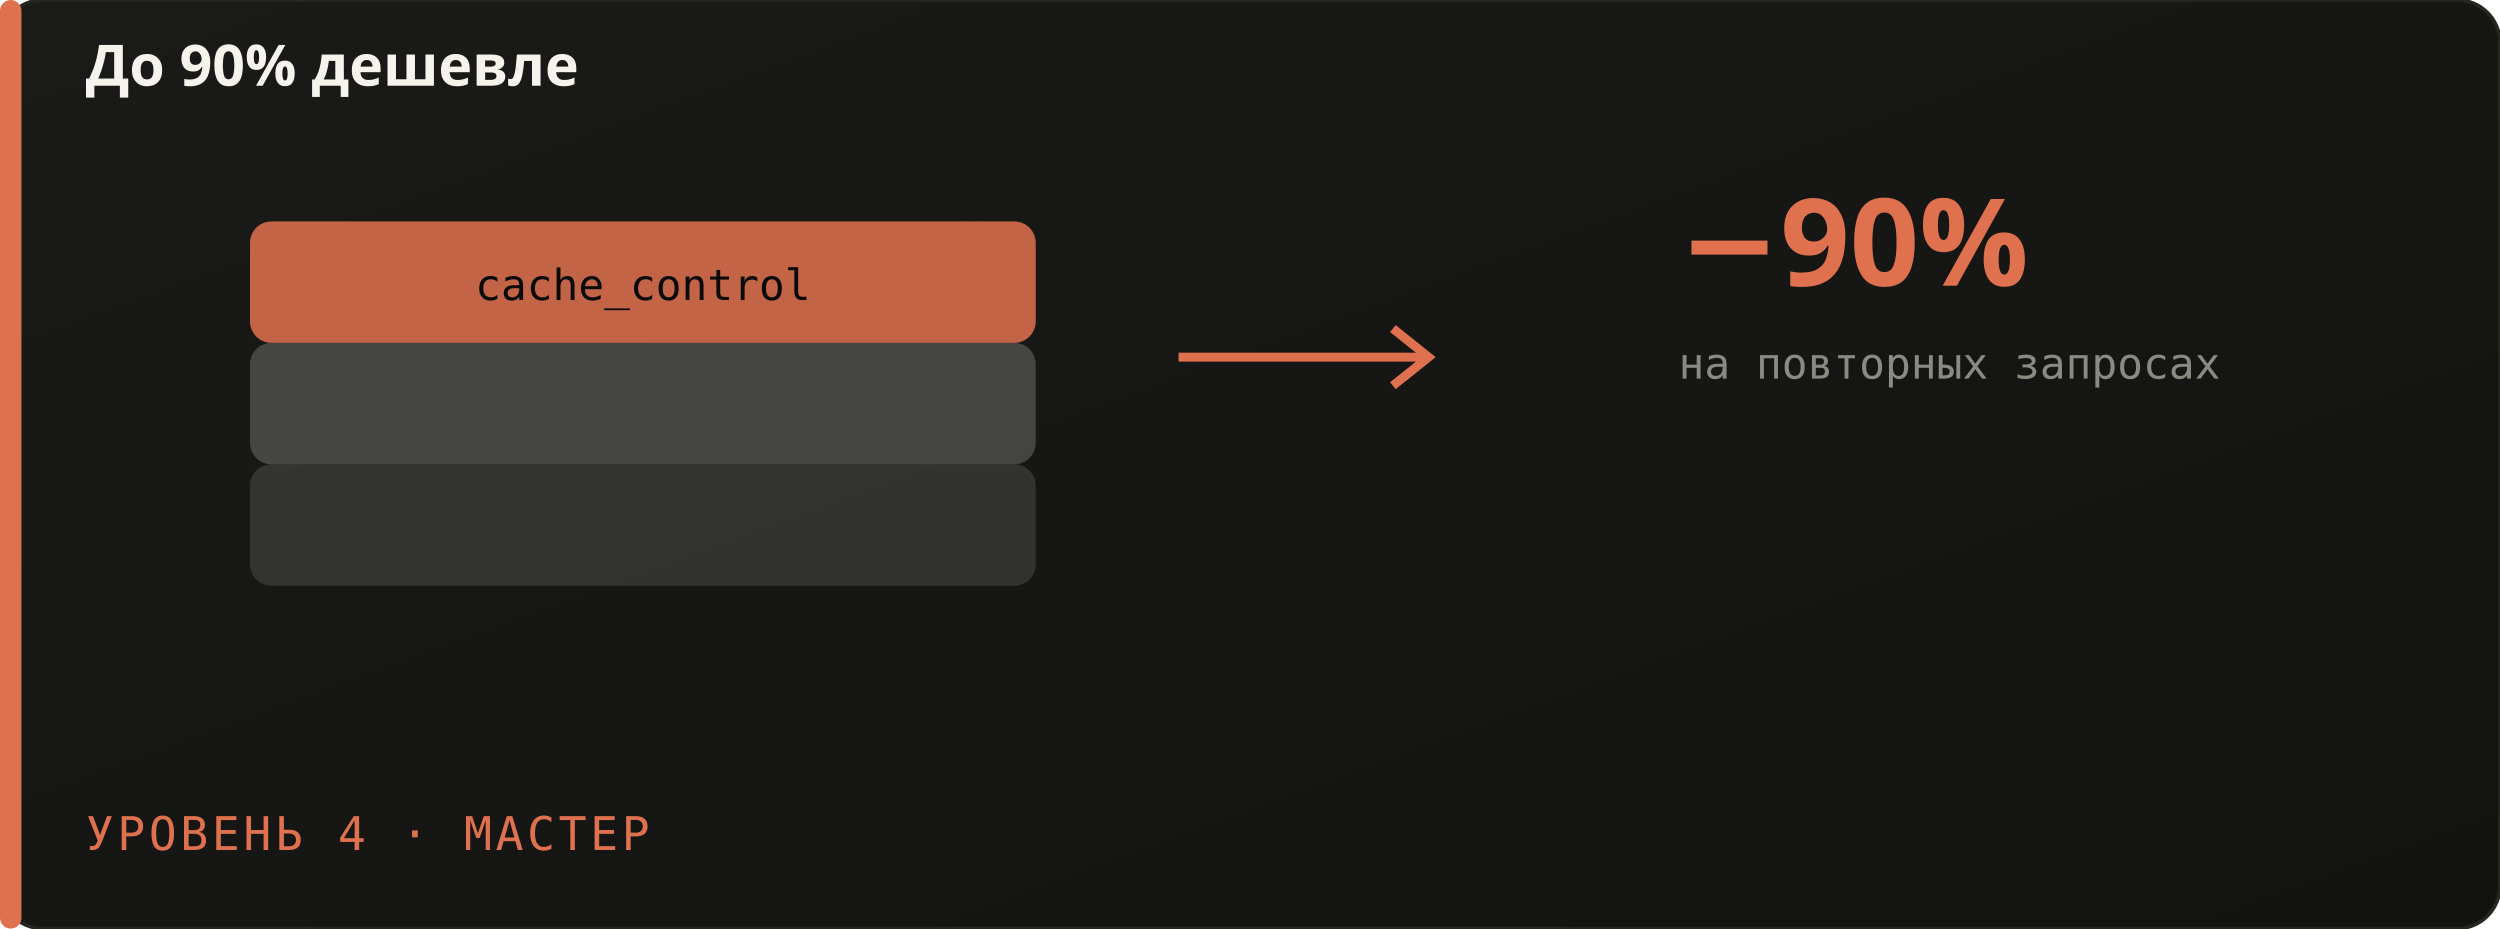
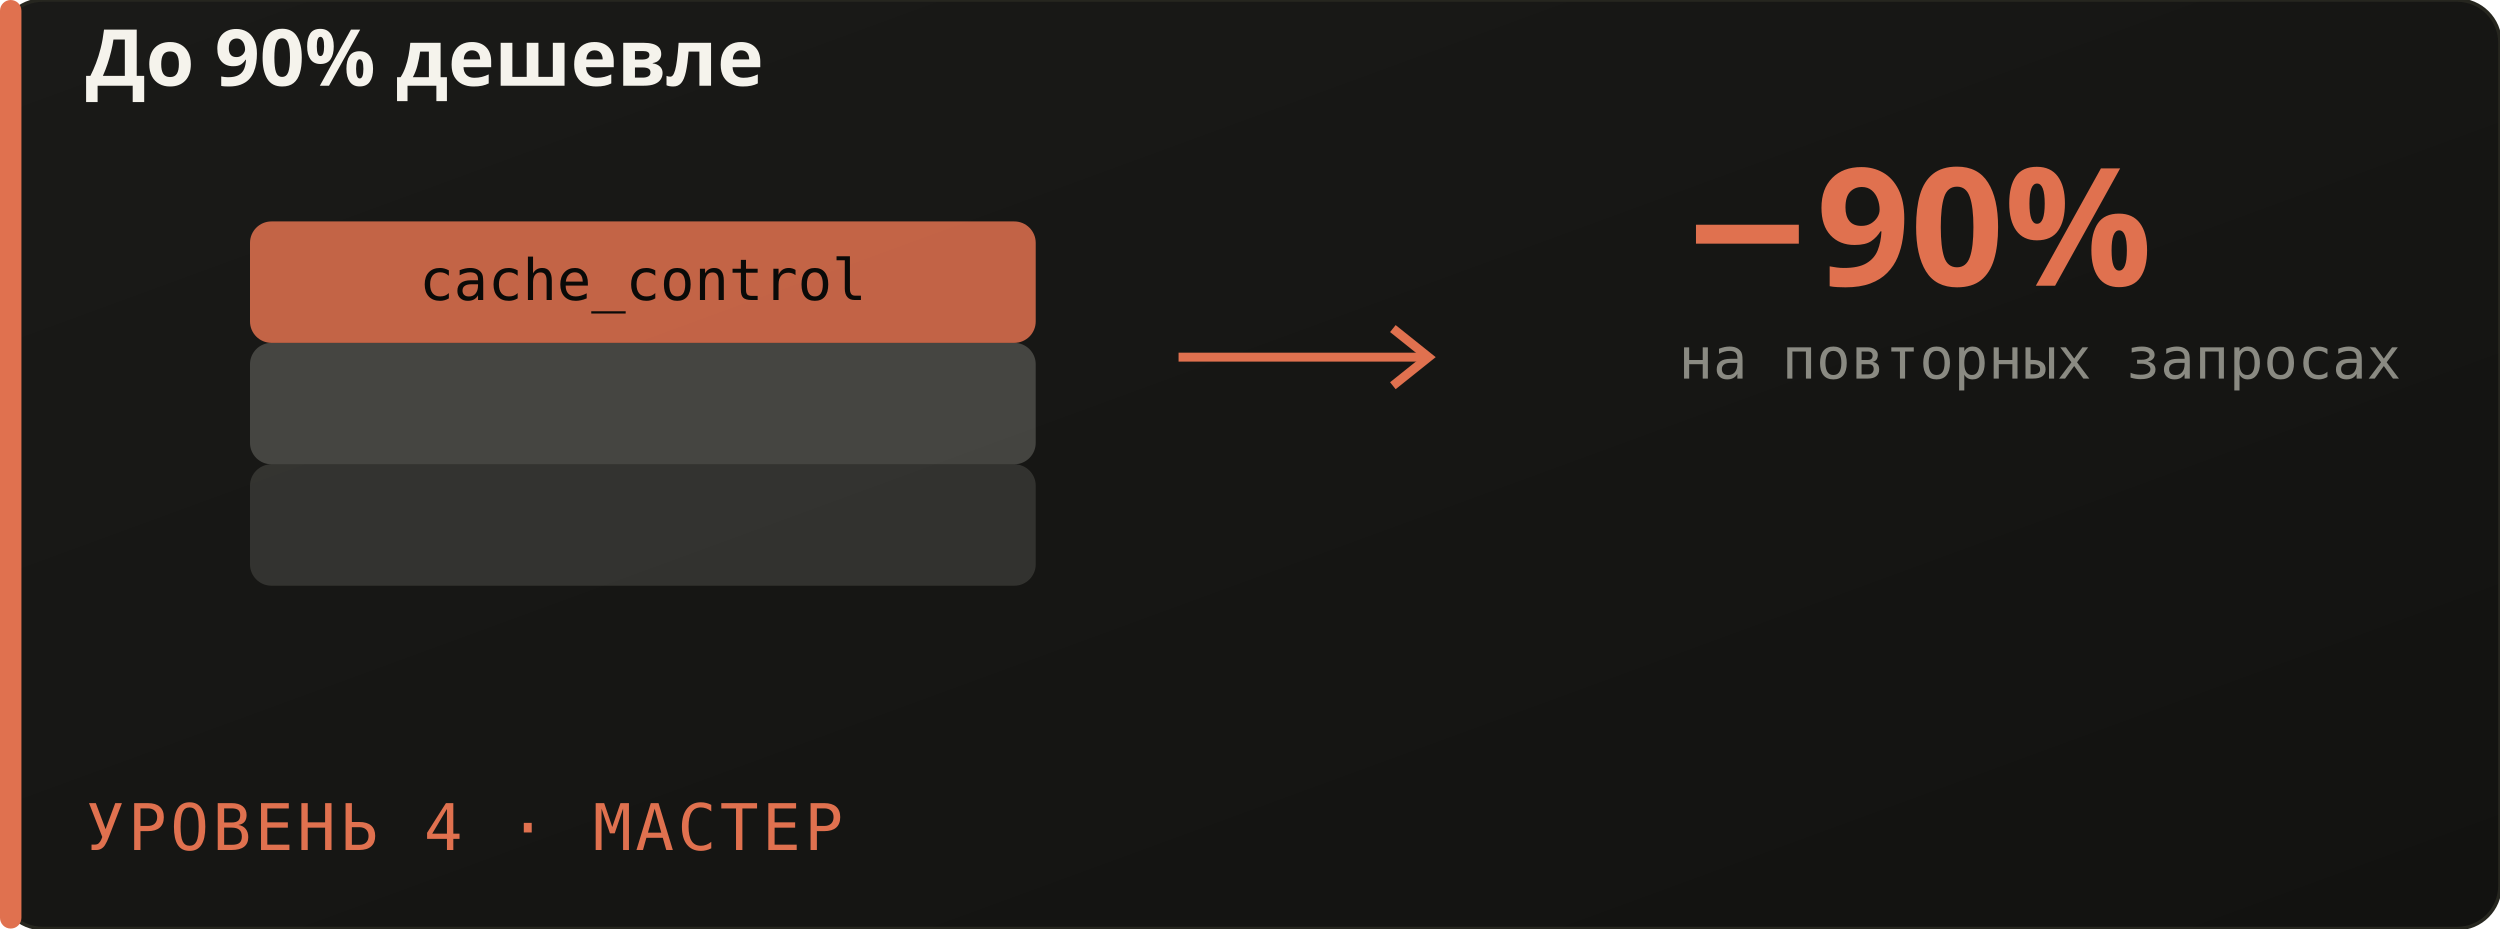
<svg xmlns="http://www.w3.org/2000/svg" viewBox="0 0 700 260">
  <defs>
    <linearGradient id="bg" x1="0" y1="0" x2="1" y2="1">
      <stop offset="0%" stop-color="#1a1a18" />
      <stop offset="100%" stop-color="#121210" />
    </linearGradient>
  </defs>
  <rect width="700" height="260" rx="12" fill="url(#bg)" stroke="#26261f" />
  <rect x="0" y="0" width="6" height="260" rx="3" fill="#e0714f" />
  <rect x="70" y="130" width="220" height="34" rx="6" fill="#8a8a82" fill-opacity="0.25" />
  <rect x="70" y="96" width="220" height="34" rx="6" fill="#8a8a82" fill-opacity="0.4" />
  <rect x="70" y="62" width="220" height="34" rx="6" fill="#e0714f" fill-opacity="0.85" />
-   <text x="180" y="84" font-family="monospace" font-size="12" fill="#0a0a08" text-anchor="middle">cache_control</text>
+   <text x="180" y="84" font-family="monospace" font-size="16" fill="#0a0a08" text-anchor="middle">cache_control</text>
  <path d="M330 100 H400" stroke="#e0714f" stroke-width="2.5" />
  <path d="M390 92 L400 100 L390 108" stroke="#e0714f" stroke-width="2.5" fill="none" />
-   <text x="470" y="80" font-family="sans-serif" font-size="34" fill="#e0714f" font-weight="700">−90%</text>
-   <text x="470" y="106" font-family="monospace" font-size="12" fill="#8a8a82">на повторных запросах</text>
-   <text x="24" y="238" font-family="monospace" font-size="13" fill="#e0714f" letter-spacing="1">УРОВЕНЬ 4 · МАСТЕР</text>
-   <text x="24" y="24" font-family="sans-serif" font-size="16" fill="#F5F3EC" font-weight="600">До 90% дешевле</text>
+   <text x="470" y="80" font-family="sans-serif" font-size="46" fill="#e0714f" font-weight="700">−90%</text>
+   <text x="470" y="106" font-family="monospace" font-size="16" fill="#8a8a82">на повторных запросах</text>
+   <text x="24" y="238" font-family="monospace" font-size="18" fill="#e0714f" letter-spacing="1">УРОВЕНЬ 4 · МАСТЕР</text>
+   <text x="24" y="24" font-family="sans-serif" font-size="22" fill="#F5F3EC" font-weight="600">До 90% дешевле</text>
</svg>
